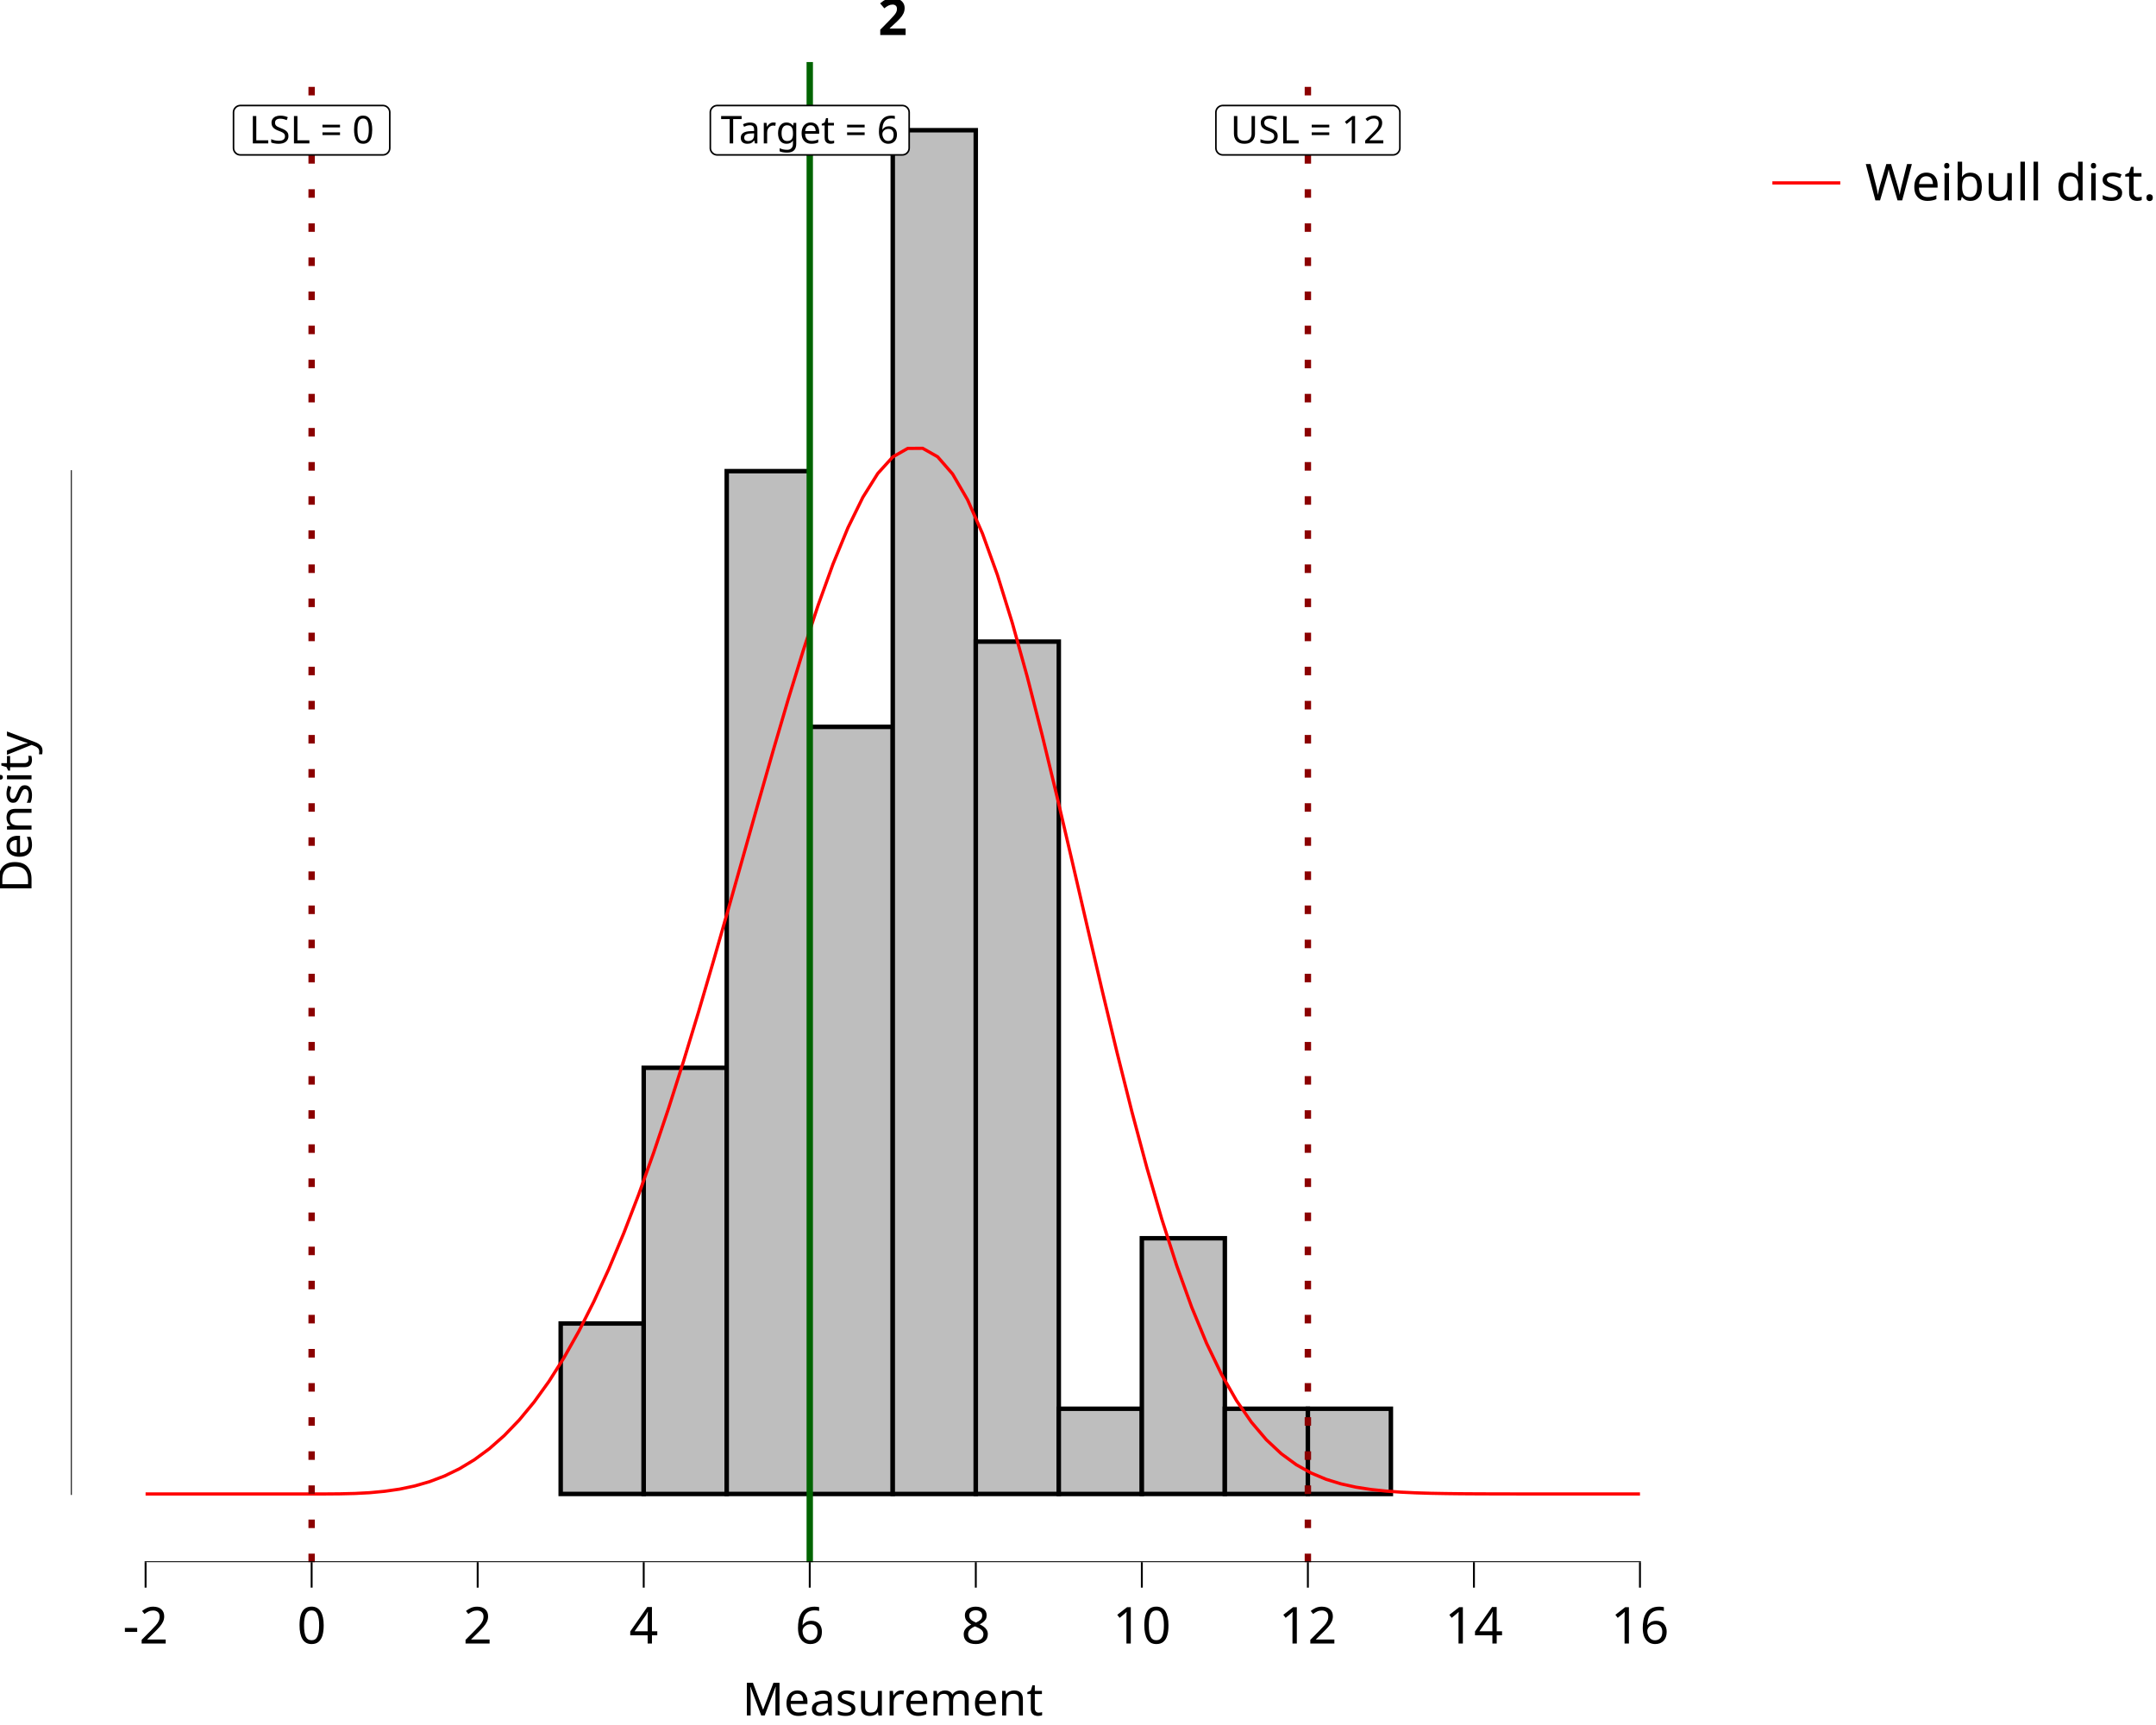
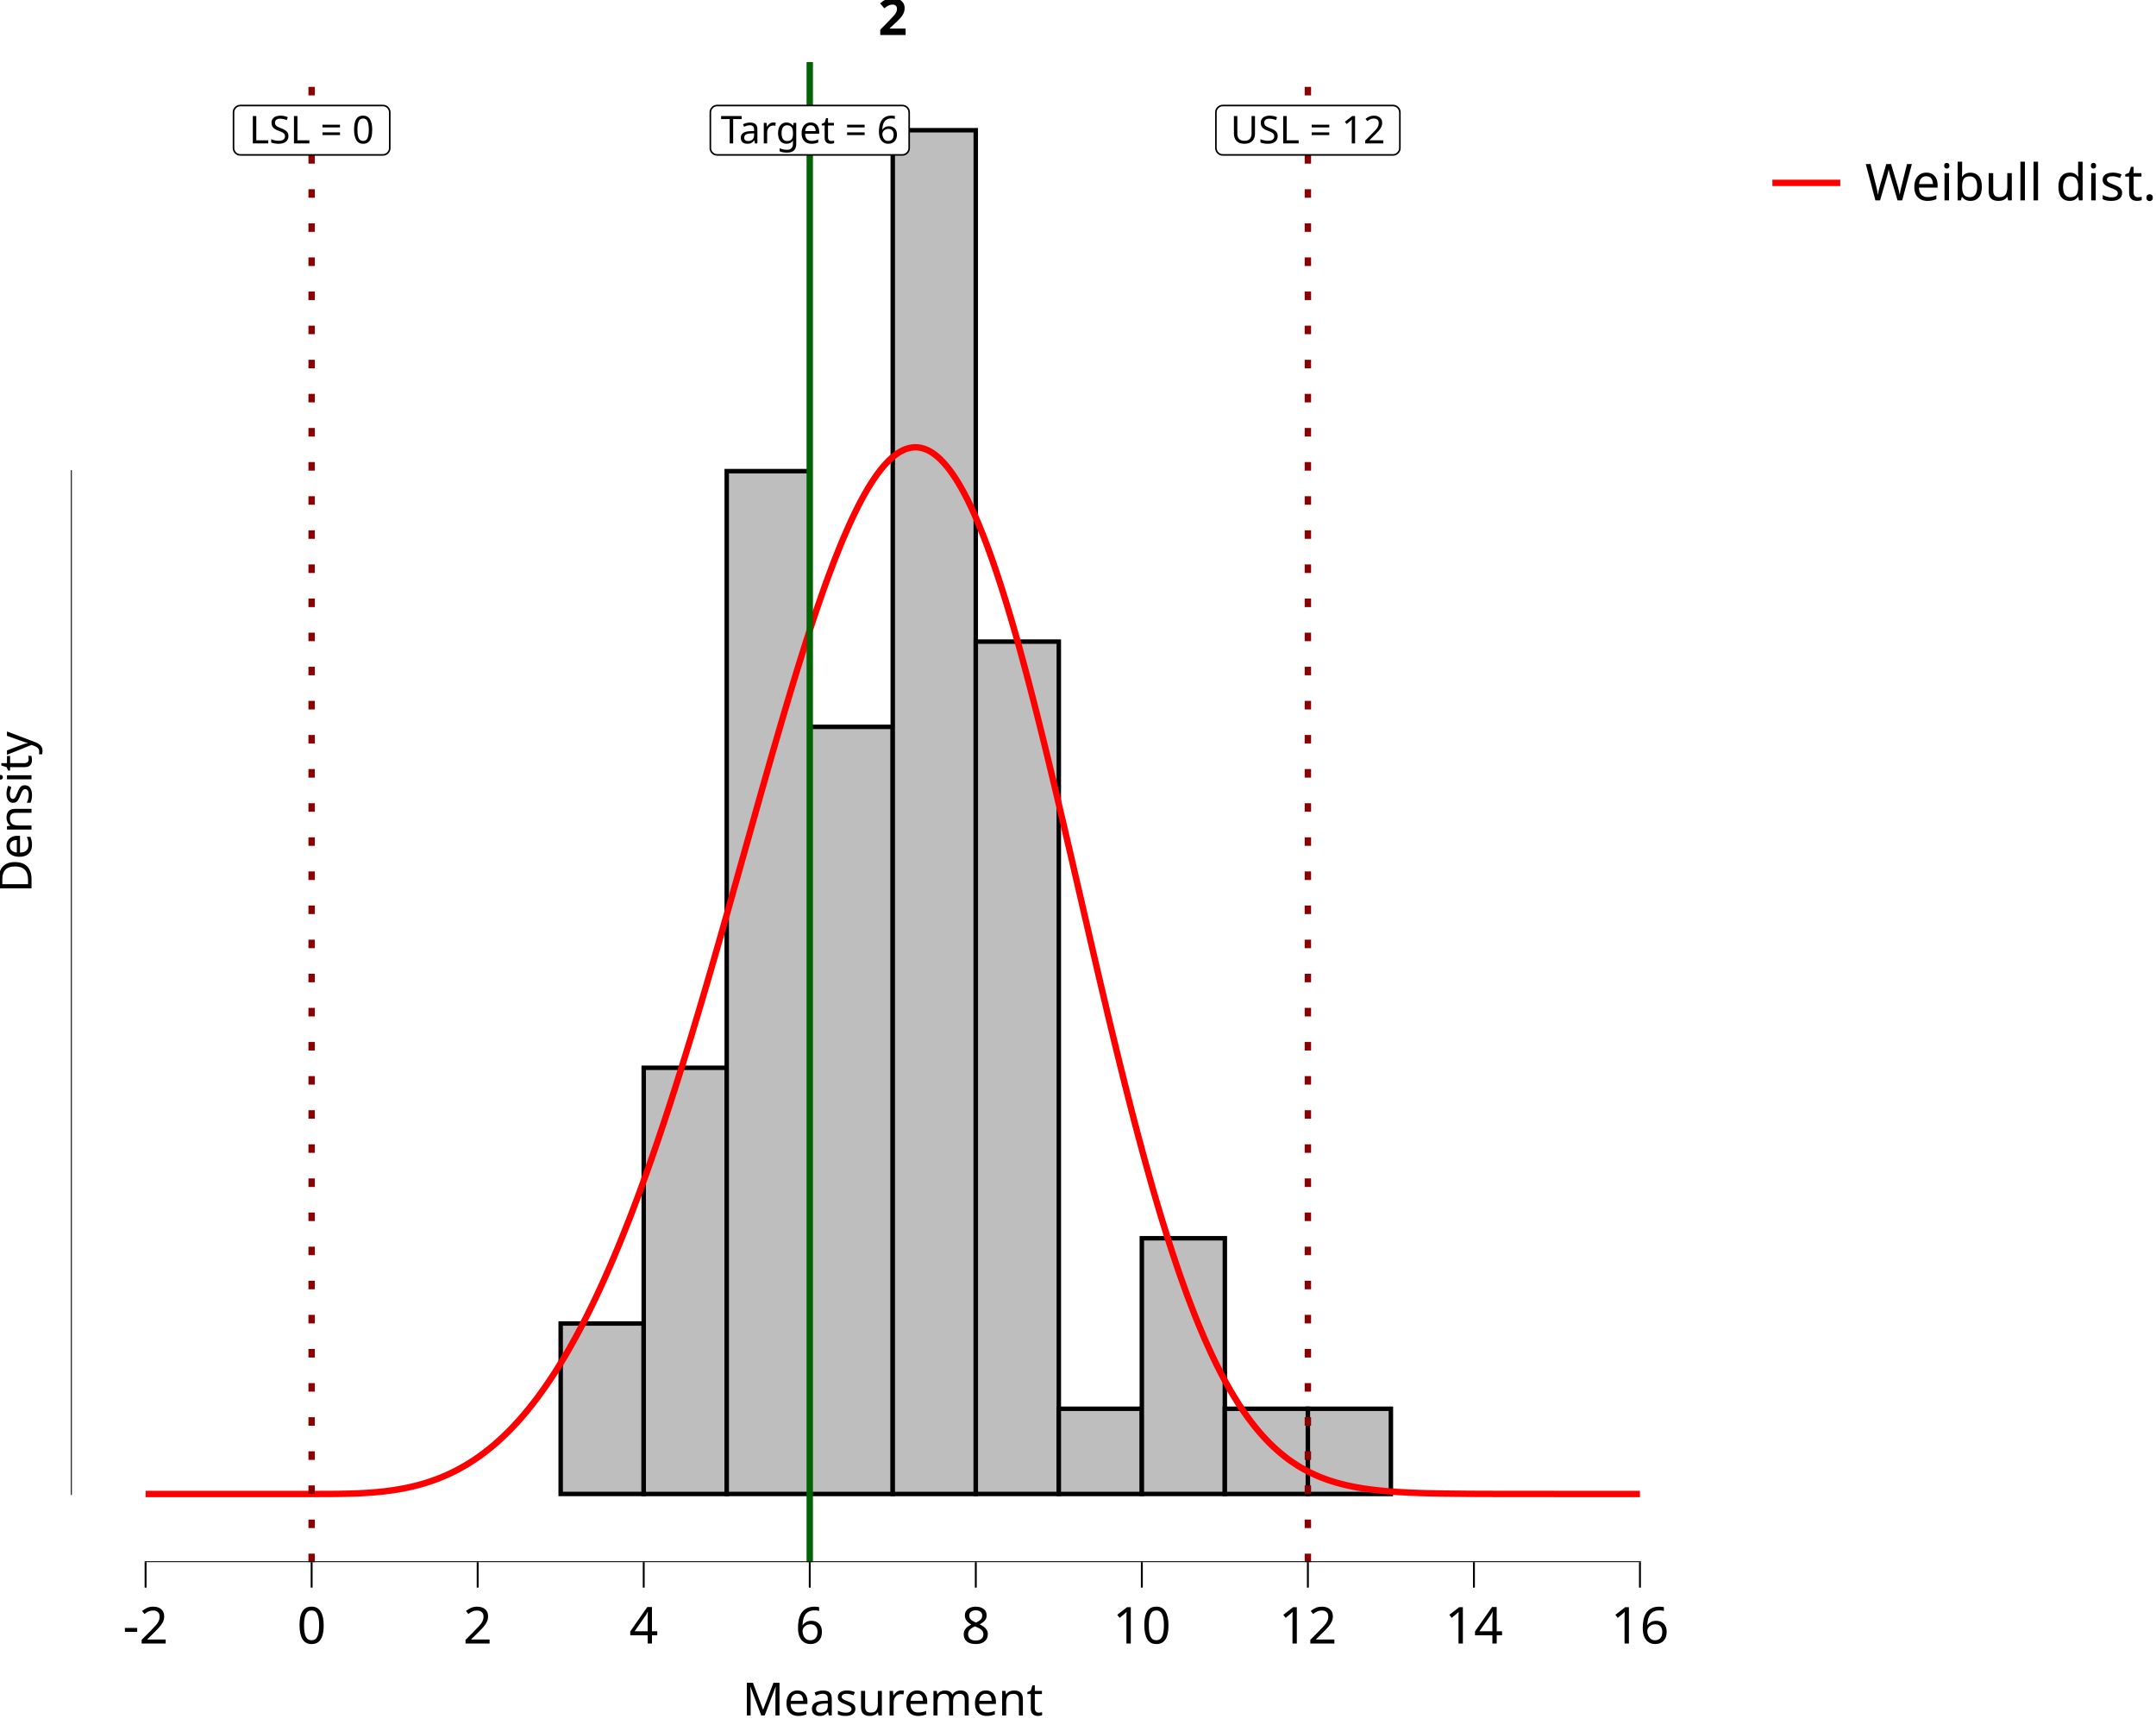
<svg xmlns="http://www.w3.org/2000/svg" class="svglite" data-engine-version="2.0" width="720.00pt" height="576.00pt" viewBox="0 0 720.00 576.00">
  <defs>
    <style type="text/css">
    .svglite line, .svglite polyline, .svglite polygon, .svglite path, .svglite rect, .svglite circle {
      fill: none;
      stroke: #000000;
      stroke-linecap: round;
      stroke-linejoin: round;
      stroke-miterlimit: 10.00;
    }
  </style>
  </defs>
  <rect width="100%" height="100%" style="stroke: none; fill: #FFFFFF;" />
  <defs>
    <clipPath id="cpMC4wMHw3MjAuMDB8MC4wMHw1NzYuMDA=">
      <rect x="0.00" y="0.00" width="720.00" height="576.00" />
    </clipPath>
  </defs>
  <g clip-path="url(#cpMC4wMHw3MjAuMDB8MC4wMHw1NzYuMDA=)">
    <rect x="0.00" y="0.00" width="720.00" height="576.00" style="stroke-width: 10.67; stroke: none;" />
  </g>
  <defs>
    <clipPath id="cpMjMuNjd8NTcyLjYyfDIwLjcxfDUyMS42Mw==">
      <rect x="23.67" y="20.71" width="548.95" height="500.92" />
    </clipPath>
  </defs>
  <g clip-path="url(#cpMjMuNjd8NTcyLjYyfDIwLjcxfDUyMS42Mw==)">
    <rect x="23.67" y="20.71" width="548.95" height="500.92" style="stroke-width: 10.67; stroke: none;" />
    <rect x="48.62" y="498.86" width="27.72" height="0.00" style="stroke-width: 1.49; stroke-linecap: butt; stroke-linejoin: miter; fill: #BEBEBE;" />
    <rect x="76.35" y="498.86" width="27.72" height="0.00" style="stroke-width: 1.49; stroke-linecap: butt; stroke-linejoin: miter; fill: #BEBEBE;" />
    <rect x="104.07" y="498.86" width="27.72" height="0.00" style="stroke-width: 1.49; stroke-linecap: butt; stroke-linejoin: miter; fill: #BEBEBE;" />
    <rect x="131.80" y="498.86" width="27.72" height="0.00" style="stroke-width: 1.49; stroke-linecap: butt; stroke-linejoin: miter; fill: #BEBEBE;" />
    <rect x="159.52" y="498.86" width="27.72" height="0.00" style="stroke-width: 1.49; stroke-linecap: butt; stroke-linejoin: miter; fill: #BEBEBE;" />
    <rect x="187.24" y="441.93" width="27.72" height="56.92" style="stroke-width: 1.49; stroke-linecap: butt; stroke-linejoin: miter; fill: #BEBEBE;" />
    <rect x="214.97" y="356.55" width="27.72" height="142.31" style="stroke-width: 1.49; stroke-linecap: butt; stroke-linejoin: miter; fill: #BEBEBE;" />
    <rect x="242.69" y="157.32" width="27.72" height="341.53" style="stroke-width: 1.49; stroke-linecap: butt; stroke-linejoin: miter; fill: #BEBEBE;" />
    <rect x="270.42" y="242.71" width="27.72" height="256.15" style="stroke-width: 1.49; stroke-linecap: butt; stroke-linejoin: miter; fill: #BEBEBE;" />
    <rect x="298.14" y="43.48" width="27.72" height="455.38" style="stroke-width: 1.49; stroke-linecap: butt; stroke-linejoin: miter; fill: #BEBEBE;" />
    <rect x="325.87" y="214.24" width="27.72" height="284.61" style="stroke-width: 1.49; stroke-linecap: butt; stroke-linejoin: miter; fill: #BEBEBE;" />
    <rect x="353.59" y="470.40" width="27.72" height="28.46" style="stroke-width: 1.49; stroke-linecap: butt; stroke-linejoin: miter; fill: #BEBEBE;" />
    <rect x="381.32" y="413.47" width="27.72" height="85.38" style="stroke-width: 1.49; stroke-linecap: butt; stroke-linejoin: miter; fill: #BEBEBE;" />
    <rect x="409.04" y="470.40" width="27.72" height="28.46" style="stroke-width: 1.49; stroke-linecap: butt; stroke-linejoin: miter; fill: #BEBEBE;" />
    <rect x="436.77" y="470.40" width="27.72" height="28.46" style="stroke-width: 1.49; stroke-linecap: butt; stroke-linejoin: miter; fill: #BEBEBE;" />
    <rect x="464.49" y="498.86" width="27.72" height="0.00" style="stroke-width: 1.49; stroke-linecap: butt; stroke-linejoin: miter; fill: #BEBEBE;" />
    <rect x="492.22" y="498.86" width="27.72" height="0.00" style="stroke-width: 1.49; stroke-linecap: butt; stroke-linejoin: miter; fill: #BEBEBE;" />
    <rect x="519.94" y="498.86" width="27.72" height="0.00" style="stroke-width: 1.49; stroke-linecap: butt; stroke-linejoin: miter; fill: #BEBEBE;" />
-     <polyline points="48.62,498.86 53.61,498.86 58.60,498.86 63.59,498.86 68.58,498.86 73.57,498.86 78.56,498.86 83.55,498.86 88.54,498.86 93.53,498.86 98.53,498.86 103.52,498.86 108.51,498.85 113.50,498.81 118.49,498.69 123.48,498.43 128.47,497.96 133.46,497.24 138.45,496.19 143.44,494.75 148.43,492.86 153.42,490.44 158.41,487.43 163.40,483.76 168.39,479.36 173.38,474.18 178.37,468.15 183.36,461.22 188.35,453.34 193.34,444.47 198.33,434.59 203.33,423.69 208.32,411.75 213.31,398.80 218.30,384.87 223.29,370.02 228.28,354.33 233.27,337.92 238.26,320.91 243.25,303.47 248.24,285.78 253.23,268.07 258.22,250.58 263.21,233.58 268.20,217.34 273.19,202.17 278.18,188.36 283.17,176.22 288.16,166.04 293.15,158.08 298.14,152.58 303.13,149.73 308.12,149.69 313.12,152.52 318.11,158.26 323.10,166.84 328.09,178.14 333.08,191.96 338.07,208.03 343.06,226.01 348.05,245.54 353.04,266.18 358.03,287.51 363.02,309.09 368.01,330.48 373.00,351.30 377.99,371.18 382.98,389.84 387.97,407.03 392.96,422.59 397.95,436.44 402.94,448.54 407.93,458.92 412.92,467.66 417.92,474.89 422.91,480.76 427.90,485.43 432.89,489.08 437.88,491.87 442.87,493.96 447.86,495.49 452.85,496.59 457.84,497.36 462.83,497.89 467.82,498.25 472.81,498.48 477.80,498.63 482.79,498.72 487.78,498.78 492.77,498.81 497.76,498.83 502.75,498.84 507.74,498.85 512.73,498.85 517.72,498.85 522.71,498.86 527.71,498.86 532.70,498.86 537.69,498.86 542.68,498.86 547.67,498.86 " style="stroke-width: 1.07; stroke: #FF0000; stroke-linecap: butt;" />
+     <polyline points="48.62,498.86 49.60,498.86 50.57,498.86 51.55,498.86 52.53,498.86 53.50,498.86 54.48,498.86 55.46,498.86 56.43,498.86 57.41,498.86 58.39,498.86 59.36,498.86 60.34,498.86 61.32,498.86 62.29,498.86 63.27,498.86 64.25,498.86 65.22,498.86 66.20,498.86 67.18,498.86 68.15,498.86 69.13,498.86 70.11,498.86 71.08,498.86 72.06,498.86 73.04,498.86 74.01,498.86 74.99,498.86 75.97,498.86 76.94,498.86 77.92,498.86 78.90,498.86 79.87,498.86 80.85,498.86 81.83,498.86 82.80,498.86 83.78,498.86 84.76,498.86 85.73,498.86 86.71,498.86 87.69,498.86 88.66,498.86 89.64,498.86 90.61,498.86 91.59,498.86 92.57,498.86 93.54,498.86 94.52,498.86 95.50,498.86 96.47,498.86 97.45,498.86 98.43,498.86 99.40,498.86 100.38,498.86 101.36,498.86 102.33,498.86 103.31,498.86 104.29,498.86 105.26,498.86 106.24,498.86 107.22,498.85 108.19,498.85 109.17,498.85 110.15,498.85 111.12,498.84 112.10,498.83 113.08,498.82 114.05,498.80 115.03,498.79 116.01,498.76 116.98,498.74 117.96,498.71 118.94,498.67 119.91,498.63 120.89,498.58 121.87,498.53 122.84,498.47 123.82,498.40 124.80,498.32 125.77,498.24 126.75,498.15 127.73,498.05 128.70,497.94 129.68,497.81 130.66,497.68 131.63,497.54 132.61,497.38 133.59,497.22 134.56,497.04 135.54,496.85 136.52,496.64 137.49,496.42 138.47,496.19 139.45,495.94 140.42,495.67 141.40,495.39 142.38,495.10 143.35,494.78 144.33,494.45 145.30,494.10 146.28,493.74 147.26,493.35 148.23,492.94 149.21,492.52 150.19,492.07 151.16,491.60 152.14,491.11 153.12,490.60 154.09,490.07 155.07,489.51 156.05,488.93 157.02,488.33 158.00,487.70 158.98,487.05 159.95,486.37 160.93,485.66 161.91,484.93 162.88,484.17 163.86,483.38 164.84,482.57 165.81,481.73 166.79,480.85 167.77,479.95 168.74,479.02 169.72,478.06 170.70,477.07 171.67,476.04 172.65,474.99 173.63,473.90 174.60,472.78 175.58,471.63 176.56,470.44 177.53,469.22 178.51,467.97 179.49,466.68 180.46,465.36 181.44,464.00 182.42,462.60 183.39,461.17 184.37,459.71 185.35,458.20 186.32,456.66 187.30,455.08 188.28,453.47 189.25,451.82 190.23,450.12 191.21,448.39 192.18,446.63 193.16,444.82 194.14,442.98 195.11,441.09 196.09,439.17 197.07,437.20 198.04,435.20 199.02,433.16 199.99,431.08 200.97,428.96 201.95,426.80 202.92,424.60 203.90,422.36 204.88,420.08 205.85,417.76 206.83,415.41 207.81,413.01 208.78,410.57 209.76,408.10 210.74,405.59 211.71,403.04 212.69,400.45 213.67,397.82 214.64,395.16 215.62,392.45 216.60,389.72 217.57,386.94 218.55,384.13 219.53,381.29 220.50,378.41 221.48,375.50 222.46,372.55 223.43,369.57 224.41,366.56 225.39,363.52 226.36,360.44 227.34,357.34 228.32,354.21 229.29,351.05 230.27,347.86 231.25,344.65 232.22,341.41 233.20,338.15 234.18,334.86 235.15,331.56 236.13,328.23 237.11,324.88 238.08,321.52 239.06,318.13 240.04,314.74 241.01,311.32 241.99,307.90 242.97,304.46 243.94,301.02 244.92,297.56 245.90,294.10 246.87,290.64 247.85,287.17 248.83,283.70 249.80,280.23 250.78,276.76 251.76,273.29 252.73,269.83 253.71,266.38 254.68,262.94 255.66,259.51 256.64,256.09 257.61,252.68 258.59,249.30 259.57,245.93 260.54,242.59 261.52,239.26 262.50,235.97 263.47,232.70 264.45,229.46 265.43,226.25 266.40,223.08 267.38,219.94 268.36,216.85 269.33,213.79 270.31,210.78 271.29,207.81 272.26,204.89 273.24,202.03 274.22,199.21 275.19,196.45 276.17,193.74 277.15,191.10 278.12,188.51 279.10,185.99 280.08,183.54 281.05,181.15 282.03,178.84 283.01,176.60 283.98,174.43 284.96,172.34 285.94,170.32 286.91,168.39 287.89,166.54 288.87,164.78 289.84,163.10 290.82,161.51 291.80,160.01 292.77,158.60 293.75,157.29 294.73,156.07 295.70,154.95 296.68,153.92 297.66,153.00 298.63,152.18 299.61,151.46 300.59,150.84 301.56,150.33 302.54,149.93 303.52,149.63 304.49,149.44 305.47,149.35 306.45,149.38 307.42,149.52 308.40,149.77 309.37,150.12 310.35,150.59 311.33,151.17 312.30,151.86 313.28,152.67 314.26,153.58 315.23,154.61 316.21,155.74 317.19,156.99 318.16,158.34 319.14,159.81 320.12,161.38 321.09,163.06 322.07,164.85 323.05,166.75 324.02,168.74 325.00,170.84 325.98,173.05 326.95,175.35 327.93,177.75 328.91,180.25 329.88,182.84 330.86,185.53 331.84,188.31 332.81,191.17 333.79,194.13 334.77,197.17 335.74,200.29 336.72,203.49 337.70,206.76 338.67,210.12 339.65,213.54 340.63,217.03 341.60,220.59 342.58,224.22 343.56,227.90 344.53,231.64 345.51,235.44 346.49,239.28 347.46,243.18 348.44,247.12 349.42,251.10 350.39,255.12 351.37,259.18 352.35,263.26 353.32,267.38 354.30,271.52 355.28,275.68 356.25,279.87 357.23,284.06 358.21,288.27 359.18,292.49 360.16,296.71 361.14,300.94 362.11,305.16 363.09,309.38 364.06,313.60 365.04,317.80 366.02,321.99 366.99,326.16 367.97,330.32 368.95,334.45 369.92,338.56 370.90,342.64 371.88,346.68 372.85,350.70 373.83,354.68 374.81,358.62 375.78,362.52 376.76,366.38 377.74,370.20 378.71,373.97 379.69,377.69 380.67,381.35 381.64,384.97 382.62,388.53 383.60,392.04 384.57,395.49 385.55,398.88 386.53,402.21 387.50,405.48 388.48,408.69 389.46,411.83 390.43,414.91 391.41,417.93 392.39,420.88 393.36,423.77 394.34,426.59 395.32,429.34 396.29,432.03 397.27,434.65 398.25,437.20 399.22,439.68 400.20,442.10 401.18,444.45 402.15,446.73 403.13,448.95 404.11,451.10 405.08,453.19 406.06,455.21 407.04,457.17 408.01,459.07 408.99,460.90 409.97,462.67 410.94,464.38 411.92,466.02 412.90,467.61 413.87,469.15 414.85,470.62 415.83,472.04 416.80,473.40 417.78,474.71 418.75,475.97 419.73,477.18 420.71,478.34 421.68,479.44 422.66,480.50 423.64,481.52 424.61,482.49 425.59,483.41 426.57,484.30 427.54,485.14 428.52,485.94 429.50,486.71 430.47,487.44 431.45,488.13 432.43,488.78 433.40,489.41 434.38,490.00 435.36,490.56 436.33,491.09 437.31,491.59 438.29,492.06 439.26,492.51 440.24,492.94 441.22,493.34 442.19,493.71 443.17,494.07 444.15,494.40 445.12,494.71 446.10,495.01 447.08,495.28 448.05,495.54 449.03,495.78 450.01,496.01 450.98,496.22 451.96,496.42 452.94,496.61 453.91,496.78 454.89,496.94 455.87,497.09 456.84,497.23 457.82,497.36 458.80,497.48 459.77,497.59 460.75,497.70 461.73,497.79 462.70,497.88 463.68,497.97 464.66,498.04 465.63,498.11 466.61,498.18 467.59,498.24 468.56,498.29 469.54,498.34 470.52,498.39 471.49,498.43 472.47,498.47 473.44,498.51 474.42,498.54 475.40,498.57 476.37,498.60 477.35,498.62 478.33,498.64 479.30,498.66 480.28,498.68 481.26,498.70 482.23,498.72 483.21,498.73 484.19,498.74 485.16,498.75 486.14,498.77 487.12,498.77 488.09,498.78 489.07,498.79 490.05,498.80 491.02,498.80 492.00,498.81 492.98,498.82 493.95,498.82 494.93,498.82 495.91,498.83 496.88,498.83 497.86,498.83 498.84,498.84 499.81,498.84 500.79,498.84 501.77,498.84 502.74,498.84 503.72,498.85 504.70,498.85 505.67,498.85 506.65,498.85 507.63,498.85 508.60,498.85 509.58,498.85 510.56,498.85 511.53,498.85 512.51,498.85 513.49,498.85 514.46,498.85 515.44,498.85 516.42,498.85 517.39,498.85 518.37,498.85 519.35,498.86 520.32,498.86 521.30,498.86 522.28,498.86 523.25,498.86 524.23,498.86 525.21,498.86 526.18,498.86 527.16,498.86 528.14,498.86 529.11,498.86 530.09,498.86 531.06,498.86 532.04,498.86 533.02,498.86 533.99,498.86 534.97,498.86 535.95,498.86 536.92,498.86 537.90,498.86 538.88,498.86 539.85,498.86 540.83,498.86 541.81,498.86 542.78,498.86 543.76,498.86 544.74,498.86 545.71,498.86 546.69,498.86 547.67,498.86 " style="stroke-width: 2.13; stroke: #FF0000; stroke-linecap: butt;" />
    <line x1="270.42" y1="521.63" x2="270.42" y2="20.71" style="stroke-width: 2.13; stroke: #006400; stroke-linecap: butt;" />
    <line x1="104.07" y1="521.63" x2="104.07" y2="20.71" style="stroke-width: 2.13; stroke: #8B0000; stroke-dasharray: 2.85,8.54; stroke-linecap: butt;" />
    <line x1="436.77" y1="521.63" x2="436.77" y2="20.71" style="stroke-width: 2.13; stroke: #8B0000; stroke-dasharray: 2.85,8.54; stroke-linecap: butt;" />
    <polygon points="239.52,51.72 301.32,51.72 301.22,51.72 301.59,51.71 301.96,51.63 302.31,51.50 302.63,51.32 302.91,51.08 303.16,50.80 303.36,50.49 303.50,50.15 303.59,49.79 303.62,49.42 303.62,49.42 303.62,37.53 303.62,37.53 303.59,37.17 303.50,36.80 303.36,36.46 303.16,36.15 302.91,35.87 302.63,35.64 302.31,35.45 301.96,35.32 301.59,35.25 301.32,35.23 239.52,35.23 239.80,35.25 239.43,35.23 239.06,35.28 238.70,35.38 238.37,35.54 238.06,35.75 237.80,36.01 237.57,36.30 237.40,36.63 237.28,36.98 237.22,37.35 237.22,37.53 237.22,49.42 237.22,49.23 237.22,49.60 237.28,49.97 237.40,50.32 237.57,50.65 237.80,50.95 238.06,51.20 238.37,51.42 238.70,51.57 239.06,51.68 239.43,51.72 " style="stroke-width: 0.53; fill: #FFFFFF;" />
    <text x="270.42" y="47.88" text-anchor="middle" style="font-size: 12.80px; font-family: sans;" textLength="58.72px" lengthAdjust="spacingAndGlyphs">Target = 6</text>
    <polygon points="80.28,51.72 127.86,51.72 127.77,51.72 128.14,51.71 128.50,51.63 128.85,51.50 129.17,51.32 129.45,51.08 129.70,50.80 129.90,50.49 130.04,50.15 130.13,49.79 130.16,49.42 130.16,49.42 130.16,37.53 130.16,37.53 130.13,37.17 130.04,36.80 129.90,36.46 129.70,36.15 129.45,35.87 129.17,35.64 128.85,35.45 128.50,35.32 128.14,35.25 127.86,35.23 80.28,35.23 80.56,35.25 80.19,35.23 79.82,35.28 79.46,35.38 79.13,35.54 78.82,35.75 78.56,36.01 78.33,36.30 78.16,36.63 78.04,36.98 77.99,37.35 77.98,37.53 77.98,49.42 77.99,49.23 77.99,49.60 78.04,49.97 78.16,50.32 78.33,50.65 78.56,50.95 78.82,51.20 79.13,51.42 79.46,51.57 79.82,51.68 80.19,51.72 " style="stroke-width: 0.53; fill: #FFFFFF;" />
    <text x="104.07" y="47.88" text-anchor="middle" style="font-size: 12.80px; font-family: sans;" textLength="44.50px" lengthAdjust="spacingAndGlyphs">LSL = 0</text>
    <polygon points="408.36,51.72 465.18,51.72 465.09,51.72 465.46,51.71 465.82,51.63 466.17,51.50 466.49,51.32 466.78,51.08 467.02,50.80 467.22,50.49 467.37,50.15 467.46,49.79 467.49,49.42 467.49,49.42 467.49,37.53 467.49,37.53 467.46,37.17 467.37,36.80 467.22,36.46 467.02,36.15 466.78,35.87 466.49,35.64 466.17,35.45 465.82,35.32 465.46,35.25 465.18,35.23 408.36,35.23 408.63,35.25 408.26,35.23 407.89,35.28 407.54,35.38 407.20,35.54 406.90,35.75 406.63,36.01 406.41,36.30 406.23,36.63 406.12,36.98 406.06,37.35 406.05,37.53 406.05,49.42 406.06,49.23 406.06,49.60 406.12,49.97 406.23,50.32 406.41,50.65 406.63,50.95 406.90,51.20 407.20,51.42 407.54,51.57 407.89,51.68 408.26,51.72 " style="stroke-width: 0.53; fill: #FFFFFF;" />
    <text x="436.77" y="47.88" text-anchor="middle" style="font-size: 12.80px; font-family: sans;" textLength="53.75px" lengthAdjust="spacingAndGlyphs">USL = 12</text>
    <line x1="48.30" y1="521.63" x2="547.99" y2="521.63" style="stroke-width: 0.64; stroke-linecap: butt;" />
    <line x1="23.67" y1="499.18" x2="23.67" y2="157.00" style="stroke-width: 0.64; stroke-linecap: butt;" />
    <rect x="23.67" y="20.71" width="548.95" height="500.92" style="stroke-width: 0.00; stroke: none;" />
  </g>
  <g clip-path="url(#cpMC4wMHw3MjAuMDB8MC4wMHw1NzYuMDA=)">
    <polyline points="23.67,521.63 23.67,20.71 " style="stroke-width: 0.00; stroke: none; stroke-linecap: butt;" />
    <polyline points="23.67,521.63 572.62,521.63 " style="stroke-width: 0.00; stroke: none; stroke-linecap: butt;" />
    <polyline points="48.62,530.13 48.62,521.63 " style="stroke-width: 0.64; stroke-linecap: butt;" />
    <polyline points="104.07,530.13 104.07,521.63 " style="stroke-width: 0.64; stroke-linecap: butt;" />
    <polyline points="159.52,530.13 159.52,521.63 " style="stroke-width: 0.64; stroke-linecap: butt;" />
    <polyline points="214.97,530.13 214.97,521.63 " style="stroke-width: 0.64; stroke-linecap: butt;" />
    <polyline points="270.42,530.13 270.42,521.63 " style="stroke-width: 0.64; stroke-linecap: butt;" />
    <polyline points="325.87,530.13 325.87,521.63 " style="stroke-width: 0.64; stroke-linecap: butt;" />
    <polyline points="381.32,530.13 381.32,521.63 " style="stroke-width: 0.64; stroke-linecap: butt;" />
    <polyline points="436.77,530.13 436.77,521.63 " style="stroke-width: 0.64; stroke-linecap: butt;" />
    <polyline points="492.22,530.13 492.22,521.63 " style="stroke-width: 0.64; stroke-linecap: butt;" />
    <polyline points="547.67,530.13 547.67,521.63 " style="stroke-width: 0.64; stroke-linecap: butt;" />
    <text x="48.62" y="548.80" text-anchor="middle" style="font-size: 17.00px; font-family: sans;" textLength="15.12px" lengthAdjust="spacingAndGlyphs">-2</text>
    <text x="104.07" y="548.80" text-anchor="middle" style="font-size: 17.00px; font-family: sans;" textLength="9.46px" lengthAdjust="spacingAndGlyphs">0</text>
    <text x="159.52" y="548.80" text-anchor="middle" style="font-size: 17.00px; font-family: sans;" textLength="9.46px" lengthAdjust="spacingAndGlyphs">2</text>
    <text x="214.97" y="548.80" text-anchor="middle" style="font-size: 17.00px; font-family: sans;" textLength="9.46px" lengthAdjust="spacingAndGlyphs">4</text>
    <text x="270.42" y="548.80" text-anchor="middle" style="font-size: 17.00px; font-family: sans;" textLength="9.46px" lengthAdjust="spacingAndGlyphs">6</text>
    <text x="325.87" y="548.80" text-anchor="middle" style="font-size: 17.00px; font-family: sans;" textLength="9.46px" lengthAdjust="spacingAndGlyphs">8</text>
    <text x="381.32" y="548.80" text-anchor="middle" style="font-size: 17.00px; font-family: sans;" textLength="18.91px" lengthAdjust="spacingAndGlyphs">10</text>
    <text x="436.77" y="548.80" text-anchor="middle" style="font-size: 17.00px; font-family: sans;" textLength="18.91px" lengthAdjust="spacingAndGlyphs">12</text>
    <text x="492.22" y="548.80" text-anchor="middle" style="font-size: 17.00px; font-family: sans;" textLength="18.91px" lengthAdjust="spacingAndGlyphs">14</text>
    <text x="547.67" y="548.80" text-anchor="middle" style="font-size: 17.00px; font-family: sans;" textLength="18.91px" lengthAdjust="spacingAndGlyphs">16</text>
    <text x="298.14" y="572.82" text-anchor="middle" style="font-size: 15.30px; font-family: sans;" textLength="93.56px" lengthAdjust="spacingAndGlyphs">Measurement</text>
    <text transform="translate(10.53,271.17) rotate(-90)" text-anchor="middle" style="font-size: 15.30px; font-family: sans;" textLength="51.03px" lengthAdjust="spacingAndGlyphs">Density</text>
    <rect x="583.58" y="20.71" width="136.42" height="60.01" style="stroke-width: 0.75; stroke: none;" />
    <rect x="583.58" y="20.71" width="136.42" height="60.01" style="stroke-width: 10.67; stroke: none;" />
    <rect x="589.06" y="46.90" width="28.35" height="28.35" style="stroke-width: 10.67; stroke: none;" />
-     <line x1="591.89" y1="61.07" x2="614.57" y2="61.07" style="stroke-width: 1.07; stroke: #FF0000; stroke-linecap: butt;" />
+     <line x1="591.89" y1="61.07" x2="614.57" y2="61.07" style="stroke-width: 2.13; stroke: #FF0000; stroke-linecap: butt;" />
    <text x="622.88" y="66.92" style="font-size: 17.00px; font-family: sans;" textLength="91.64px" lengthAdjust="spacingAndGlyphs">Weibull dist.</text>
    <text x="298.14" y="11.70" text-anchor="middle" style="font-size: 17.00px; font-weight: bold; font-family: sans;" textLength="9.46px" lengthAdjust="spacingAndGlyphs">2</text>
  </g>
</svg>
